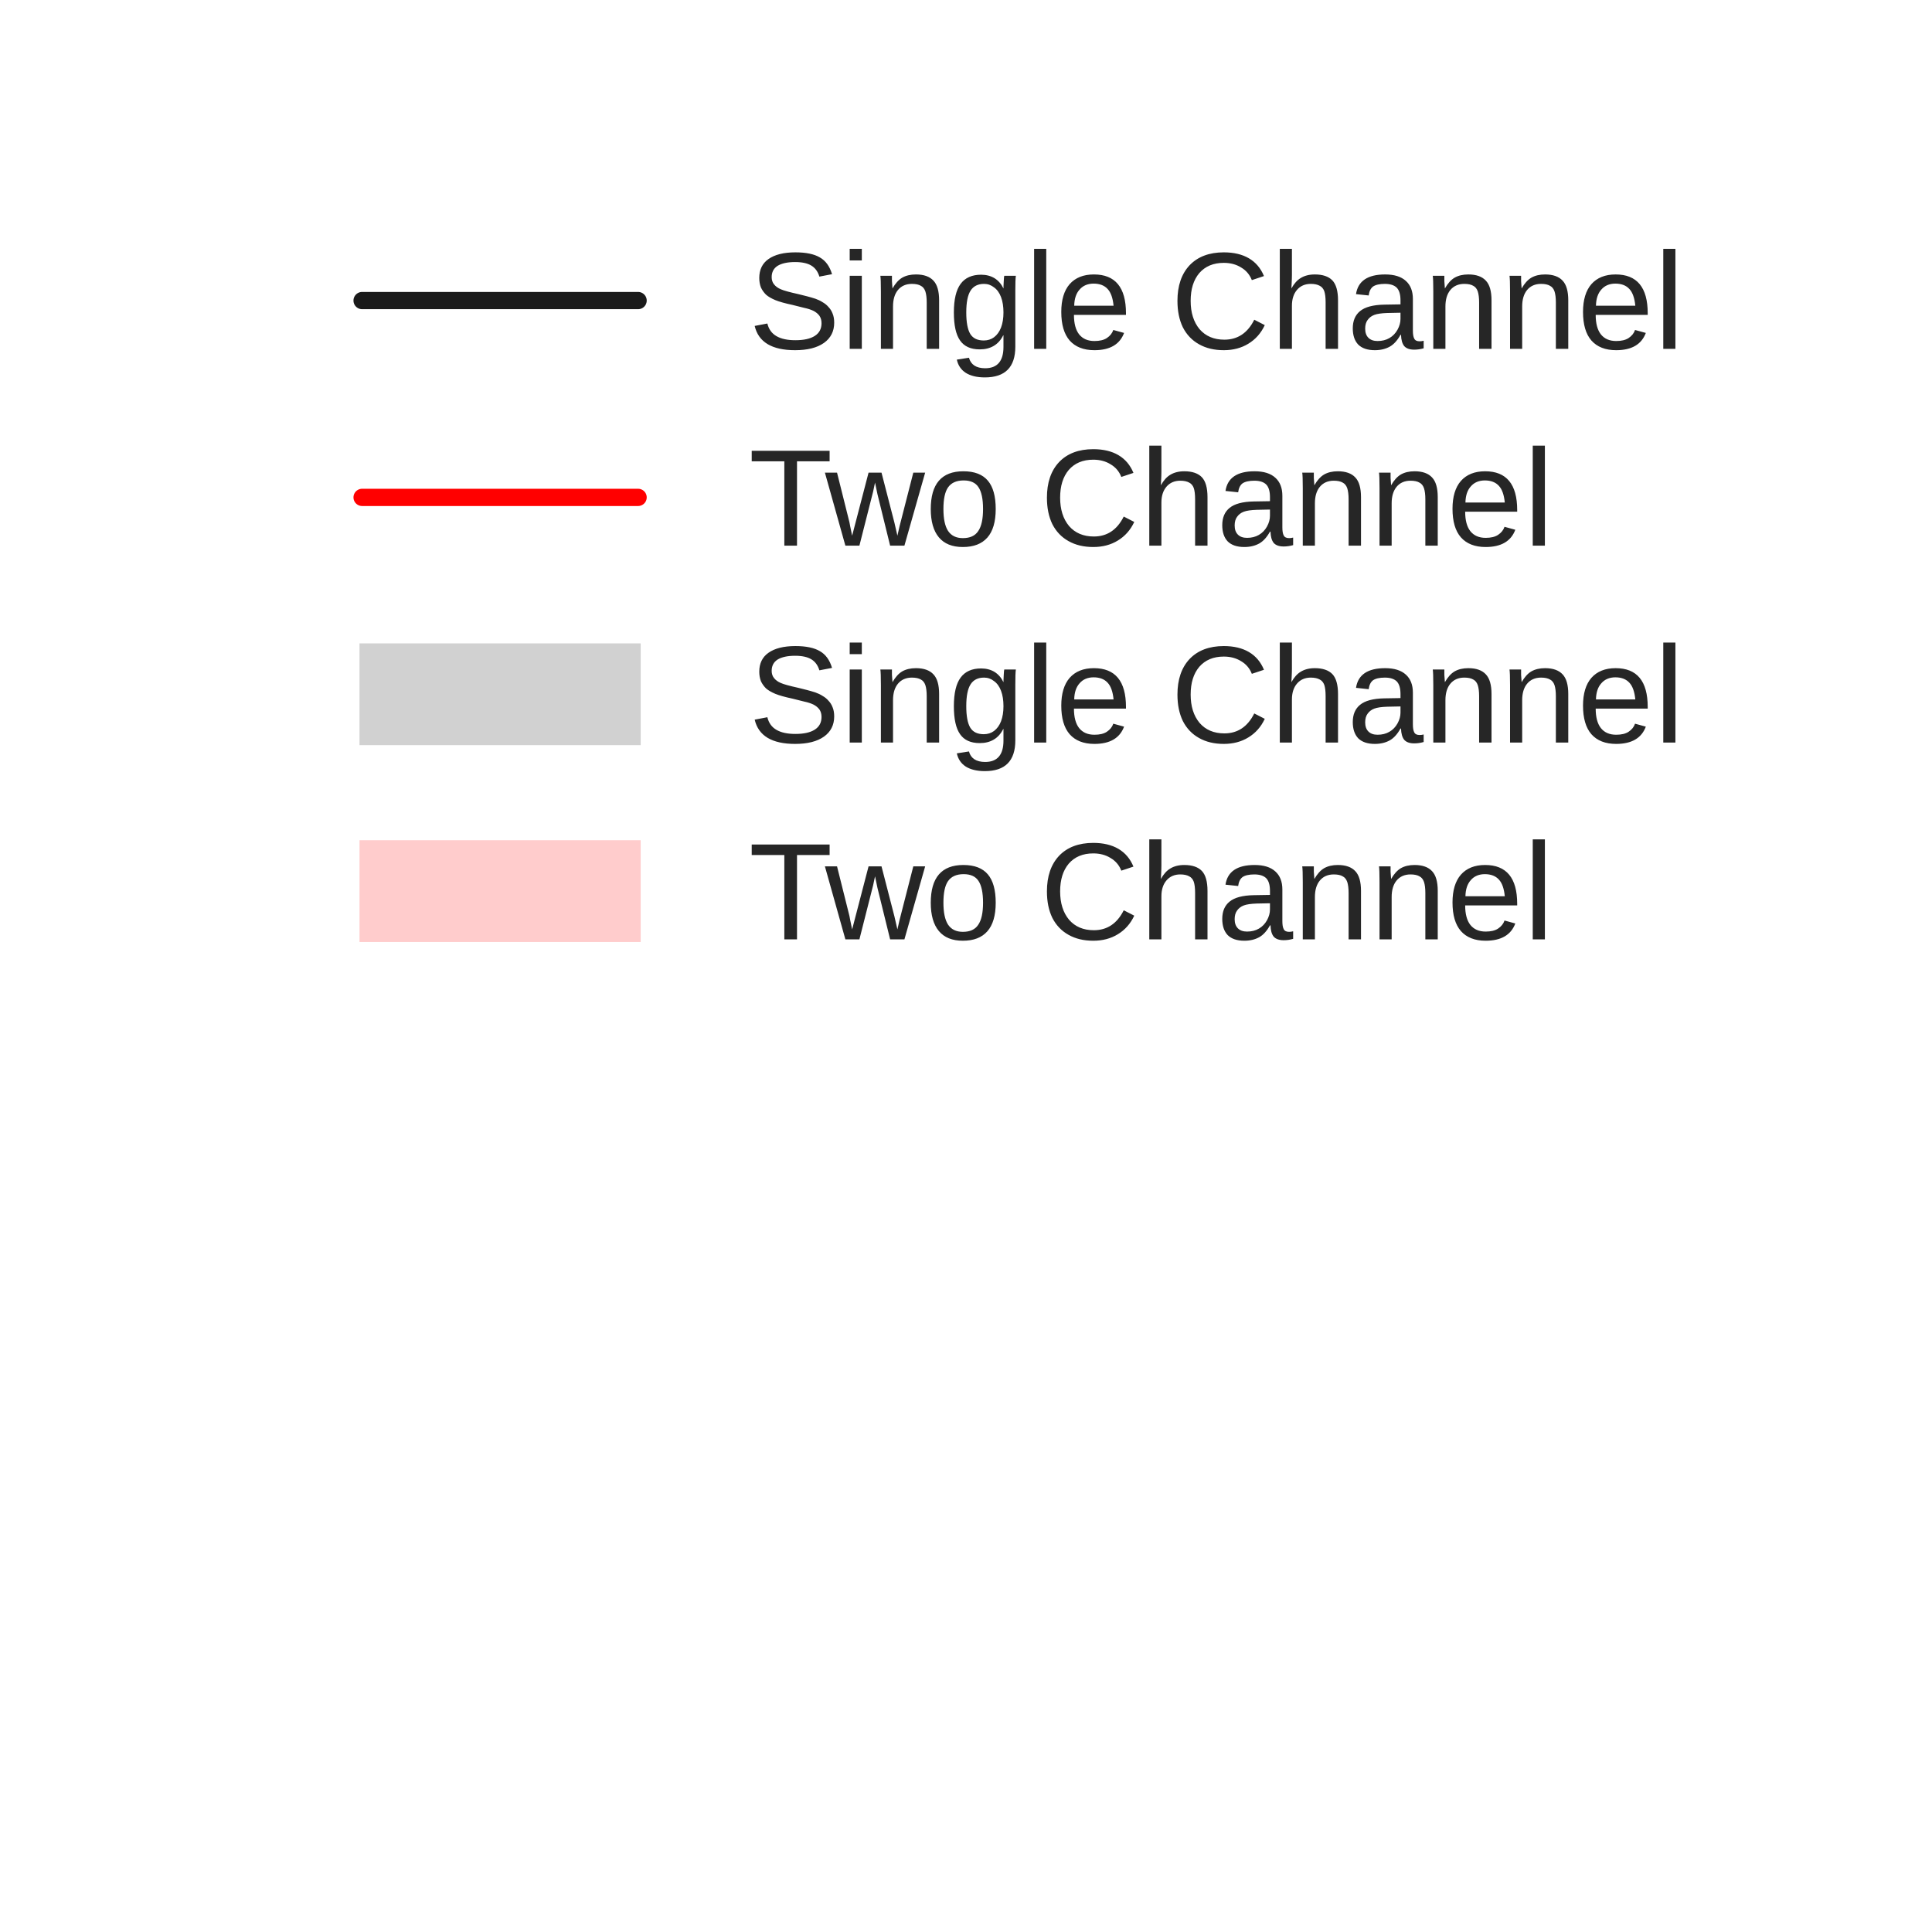
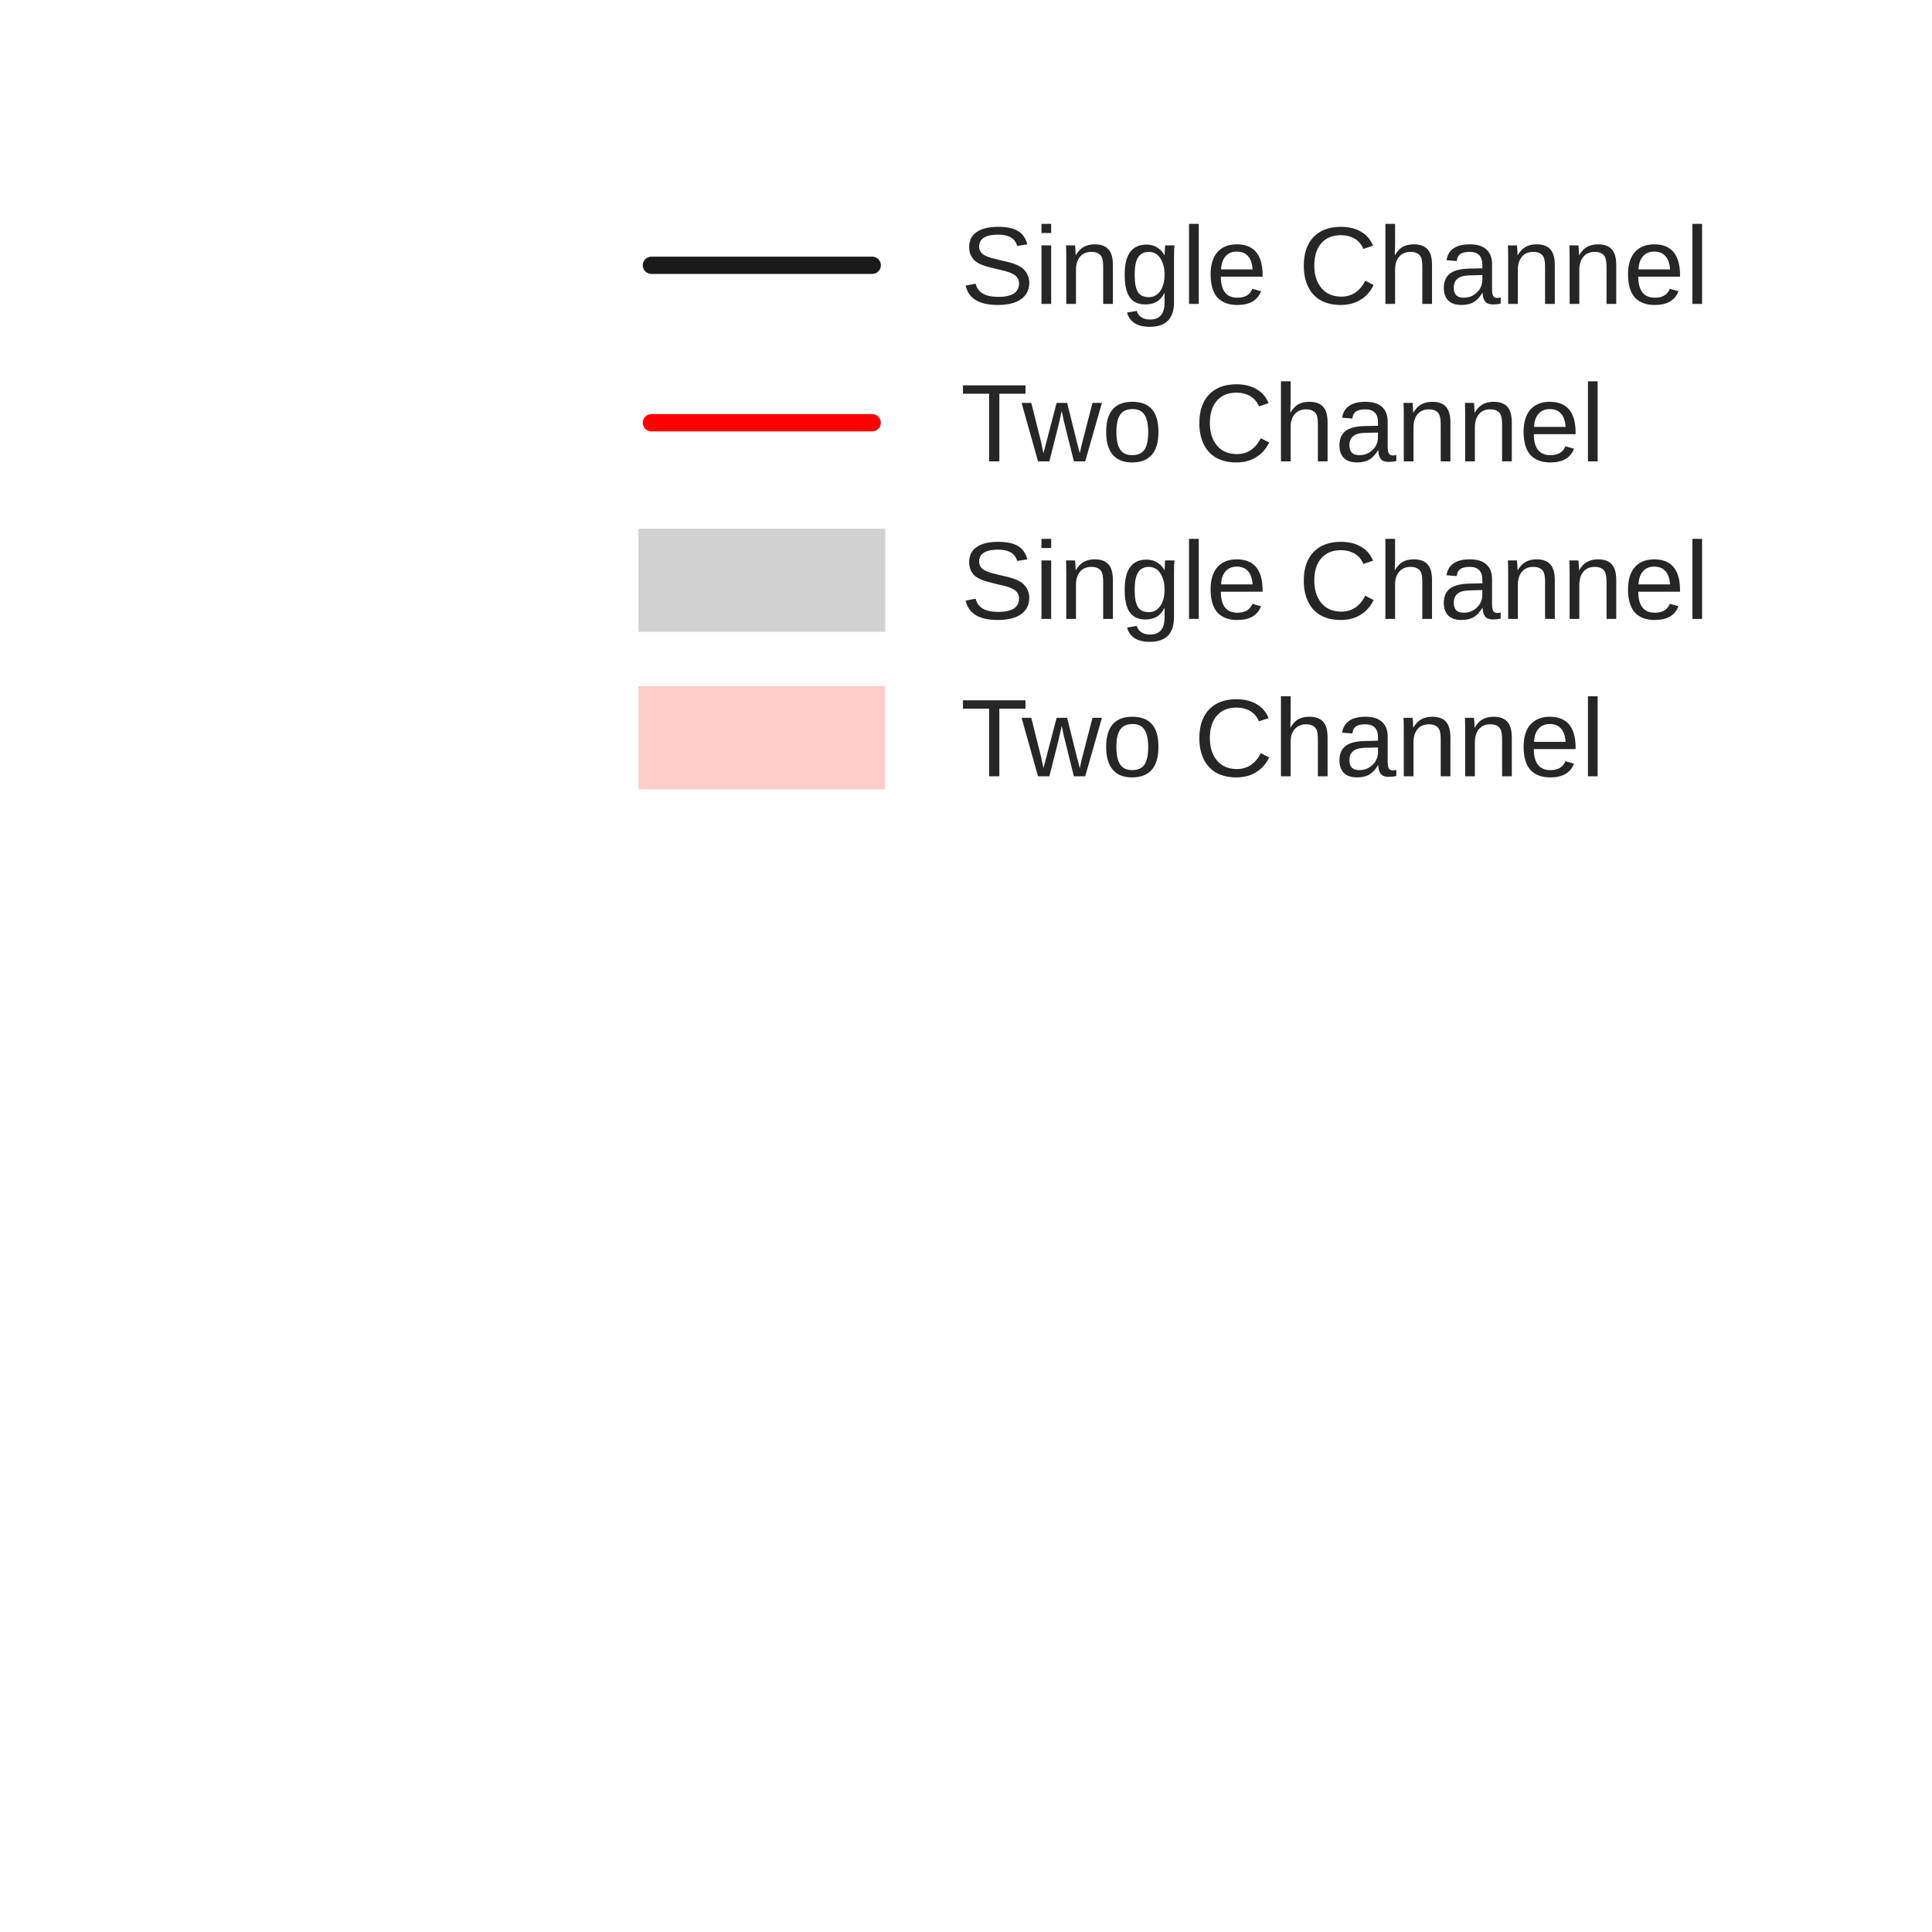
- <svg xmlns="http://www.w3.org/2000/svg" height="112pt" version="1.1" viewBox="0 0 112 112" width="112pt">
-   <defs>
-     <style type="text/css">
+ <svg xmlns="http://www.w3.org/2000/svg" height="112pt" version="1.1" viewBox="0 0 112 112" width="112pt" id="svg58">
+   <defs id="defs4">
+     <style type="text/css" id="style2">
*{stroke-linecap:butt;stroke-linejoin:round;stroke-miterlimit:100000;}
  </style>
  </defs>
-   <g id="figure_1">
-     <g id="patch_1">
-       <path d="M 0 112.05  L 112.05 112.05  L 112.05 0  L 0 0  L 0 112.05  z " style="fill:none;" />
-     </g>
-     <g id="axes_1">
-       <g id="patch_2">
-         <path d="M 7.2 104.85  L 104.85 104.85  L 104.85 7.2  L 7.2 7.2  L 7.2 104.85  z " style="fill:none;" />
-       </g>
-       <g id="PolyCollection_1">
-         <path clip-path="url(#p18dbb5353d)" d="M 146475007.2 -2441089228.372  L 146475007.2 -2437516323.87  L 170887507.2 -2438114340.451  L 195300007.2 -2438324173.552  L 219712507.2 -2438443817.038  L 244125007.2 -2438562244.206  L 268537507.2 -2438685669.716  L 292950007.2 -2438703953.911  L 317362507.2 -2436647959.224  L 341775007.2 -2432456280.377  L 366187507.2 -2425952455.928  L 390600007.2 -2416931713.287  L 415012507.2 -2391722611.874  L 439425007.2 -2372008053.559  L 463837507.2 -2329790639.82  L 488250007.2 -2287363626.034  L 512662507.2 -2240039158.211  L 537075007.2 -2222805289.733  L 561487507.2 -2181442543.624  L 585900007.2 -2127017588.554  L 585900007.2 -2157537801.739  L 585900007.2 -2157537801.739  L 561487507.2 -2210224780.129  L 537075007.2 -2249479423.004  L 512662507.2 -2266473305.217  L 488250007.2 -2310176497.578  L 463837507.2 -2348960833.785  L 439425007.2 -2387734549.758  L 415012507.2 -2404896757.156  L 390600007.2 -2425790134.683  L 366187507.2 -2432944665.352  L 341775007.2 -2437537713.665  L 317362507.2 -2440091125.566  L 292950007.2 -2441116364.331  L 268537507.2 -2441078084.764  L 244125007.2 -2441097552.084  L 219712507.2 -2441103457.157  L 195300007.2 -2441130679.801  L 170887507.2 -2441007267.629  L 146475007.2 -2441089228.372  z " style="fill:#1a1a1a;fill-opacity:0.2;stroke:#1a1a1a;stroke-opacity:0.2;stroke-width:0.3;" />
-       </g>
-       <g id="PolyCollection_2">
-         <path clip-path="url(#p18dbb5353d)" d="M 146475007.2 -2441087605.225  L 146475007.2 -2438202585.815  L 170887507.2 -2438419528.68  L 195300007.2 -2438564514.488  L 219712507.2 -2438696320.288  L 244125007.2 -2436025338.434  L 268537507.2 -2434209683.58  L 292950007.2 -2427951030.95  L 317362507.2 -2423116311.374  L 341775007.2 -2404606595.087  L 366187507.2 -2376570128.689  L 390600007.2 -2343807114.041  L 415012507.2 -2298013474.103  L 439425007.2 -2225305436.236  L 463837507.2 -2115904575.077  L 488250007.2 -2008367409.399  L 512662507.2 -1917005554.993  L 537075007.2 -1823396505.576  L 561487507.2 -1715927999.211  L 585900007.2 -1613446811.804  L 585900007.2 -1656555242.573  L 585900007.2 -1656555242.573  L 561487507.2 -1759247832.384  L 537075007.2 -1863717113.671  L 512662507.2 -1955275529.185  L 488250007.2 -2045062578.554  L 463837507.2 -2147963716.423  L 439425007.2 -2251606753.761  L 415012507.2 -2318871446.519  L 390600007.2 -2361806092.451  L 366187507.2 -2391178168.286  L 341775007.2 -2415314373.365  L 317362507.2 -2430570161.963  L 292950007.2 -2434318691.853  L 268537507.2 -2438643673.35  L 244125007.2 -2439759935.334  L 219712507.2 -2441103291.272  L 195300007.2 -2441142842.234  L 170887507.2 -2441127291.443  L 146475007.2 -2441087605.225  z " style="fill:#ff0000;fill-opacity:0.2;stroke:#ff0000;stroke-opacity:0.2;stroke-width:0.3;" />
-       </g>
-       <g id="line2d_1">
-         <path clip-path="url(#p18dbb5353d)" d="M 146475007.2 -2439302776.121  " style="fill:none;stroke:#1a1a1a;stroke-linecap:round;" />
-       </g>
-       <g id="line2d_2">
-         <path clip-path="url(#p18dbb5353d)" d="M 146475007.2 -2439645095.52  " style="fill:none;stroke:#ff0000;stroke-linecap:round;" />
-       </g>
-       <g id="legend_1">
-         <g id="line2d_3">
-           <path d="M 20.991 17.424  L 36.991 17.424  " style="fill:none;stroke:#1a1a1a;stroke-linecap:round;" />
-         </g>
-         <g id="line2d_4" />
-         <g id="text_1">
-           <text style="fill:#262626;font-family:Arial;font-size:8.0px;font-style:normal;font-weight:400;text-anchor:start;" transform="rotate(-0, 43.39125, 20.22375)" x="43.391" y="20.224">Single Channel</text>
-         </g>
-         <g id="line2d_5">
-           <path d="M 20.991 28.834  L 36.991 28.834  " style="fill:none;stroke:#ff0000;stroke-linecap:round;" />
-         </g>
-         <g id="line2d_6" />
-         <g id="text_2">
-           <text style="fill:#262626;font-family:Arial;font-size:8.0px;font-style:normal;font-weight:400;text-anchor:start;" transform="rotate(-0, 43.39125, 31.63375)" x="43.391" y="31.634">Two Channel</text>
-         </g>
-         <g id="patch_3">
-           <path d="M 20.991 43.047  L 36.991 43.047  L 36.991 37.447  L 20.991 37.447  z " style="fill:#1a1a1a;opacity:0.2;stroke:#1a1a1a;stroke-linejoin:miter;stroke-width:0.3;" />
-         </g>
-         <g id="text_3">
-           <text style="fill:#262626;font-family:Arial;font-size:8.0px;font-style:normal;font-weight:400;text-anchor:start;" transform="rotate(-0, 43.39125, 43.0475)" x="43.391" y="43.047">Single Channel</text>
-         </g>
-         <g id="patch_4">
-           <path d="M 20.991 54.458  L 36.991 54.458  L 36.991 48.858  L 20.991 48.858  z " style="fill:#ff0000;opacity:0.2;stroke:#ff0000;stroke-linejoin:miter;stroke-width:0.3;" />
-         </g>
-         <g id="text_4">
-           <text style="fill:#262626;font-family:Arial;font-size:8.0px;font-style:normal;font-weight:400;text-anchor:start;" transform="rotate(-0, 43.39125, 54.4575)" x="43.391" y="54.458">Two Channel</text>
-         </g>
-       </g>
-     </g>
-   </g>
-   <defs>
-     <clipPath id="p18dbb5353d">
-       <rect height="97.65" width="97.65" x="7.2" y="7.2" />
+   <defs id="defs56">
+     <clipPath id="peb71cf0184">
+       <rect height="97.65" width="97.65" x="7.2" y="7.2" id="rect53" />
    </clipPath>
  </defs>
+   <path d="m 37.763,15.379 h 12.8" style="fill:none;stroke:#1a1a1a;stroke-width:1;stroke-linecap:round;stroke-linejoin:round;stroke-miterlimit:100000" id="path24" />
+   <text style="font-style:normal;font-weight:400;font-size:6.4px;font-family:Arial;text-anchor:start;fill:#262626;stroke-width:1;stroke-linecap:butt;stroke-linejoin:round;stroke-miterlimit:100000" x="55.683" y="17.619" id="text28">Single Channel</text>
+   <path d="m 37.763,24.507 h 12.8" style="fill:none;stroke:#ff0000;stroke-width:1;stroke-linecap:round;stroke-linejoin:round;stroke-miterlimit:100000" id="path31" />
+   <text style="font-style:normal;font-weight:400;font-size:6.4px;font-family:Arial;text-anchor:start;fill:#262626;stroke-width:1;stroke-linecap:butt;stroke-linejoin:round;stroke-miterlimit:100000" x="55.683" y="26.747" id="text35">Two Channel</text>
+   <path d="m 37.763,35.878 h 12.8 v -4.48 h -12.8 z" style="opacity:0.2;fill:#1a1a1a;stroke:#1a1a1a;stroke-width:1.5;stroke-linecap:butt;stroke-linejoin:miter;stroke-miterlimit:100000" id="path38" />
+   <text style="font-style:normal;font-weight:400;font-size:6.4px;font-family:Arial;text-anchor:start;fill:#262626;stroke-width:1;stroke-linecap:butt;stroke-linejoin:round;stroke-miterlimit:100000" x="55.683" y="35.878" id="text41">Single Channel</text>
+   <path d="m 37.763,45.006 h 12.8 v -4.48 h -12.8 z" style="opacity:0.2;fill:#ff0000;stroke:#ff0000;stroke-width:1.5;stroke-linecap:butt;stroke-linejoin:miter;stroke-miterlimit:100000" id="path44" />
+   <text style="font-style:normal;font-weight:400;font-size:6.4px;font-family:Arial;text-anchor:start;fill:#262626;stroke-width:1;stroke-linecap:butt;stroke-linejoin:round;stroke-miterlimit:100000" x="55.683" y="45.006" id="text47">Two Channel</text>
</svg>
